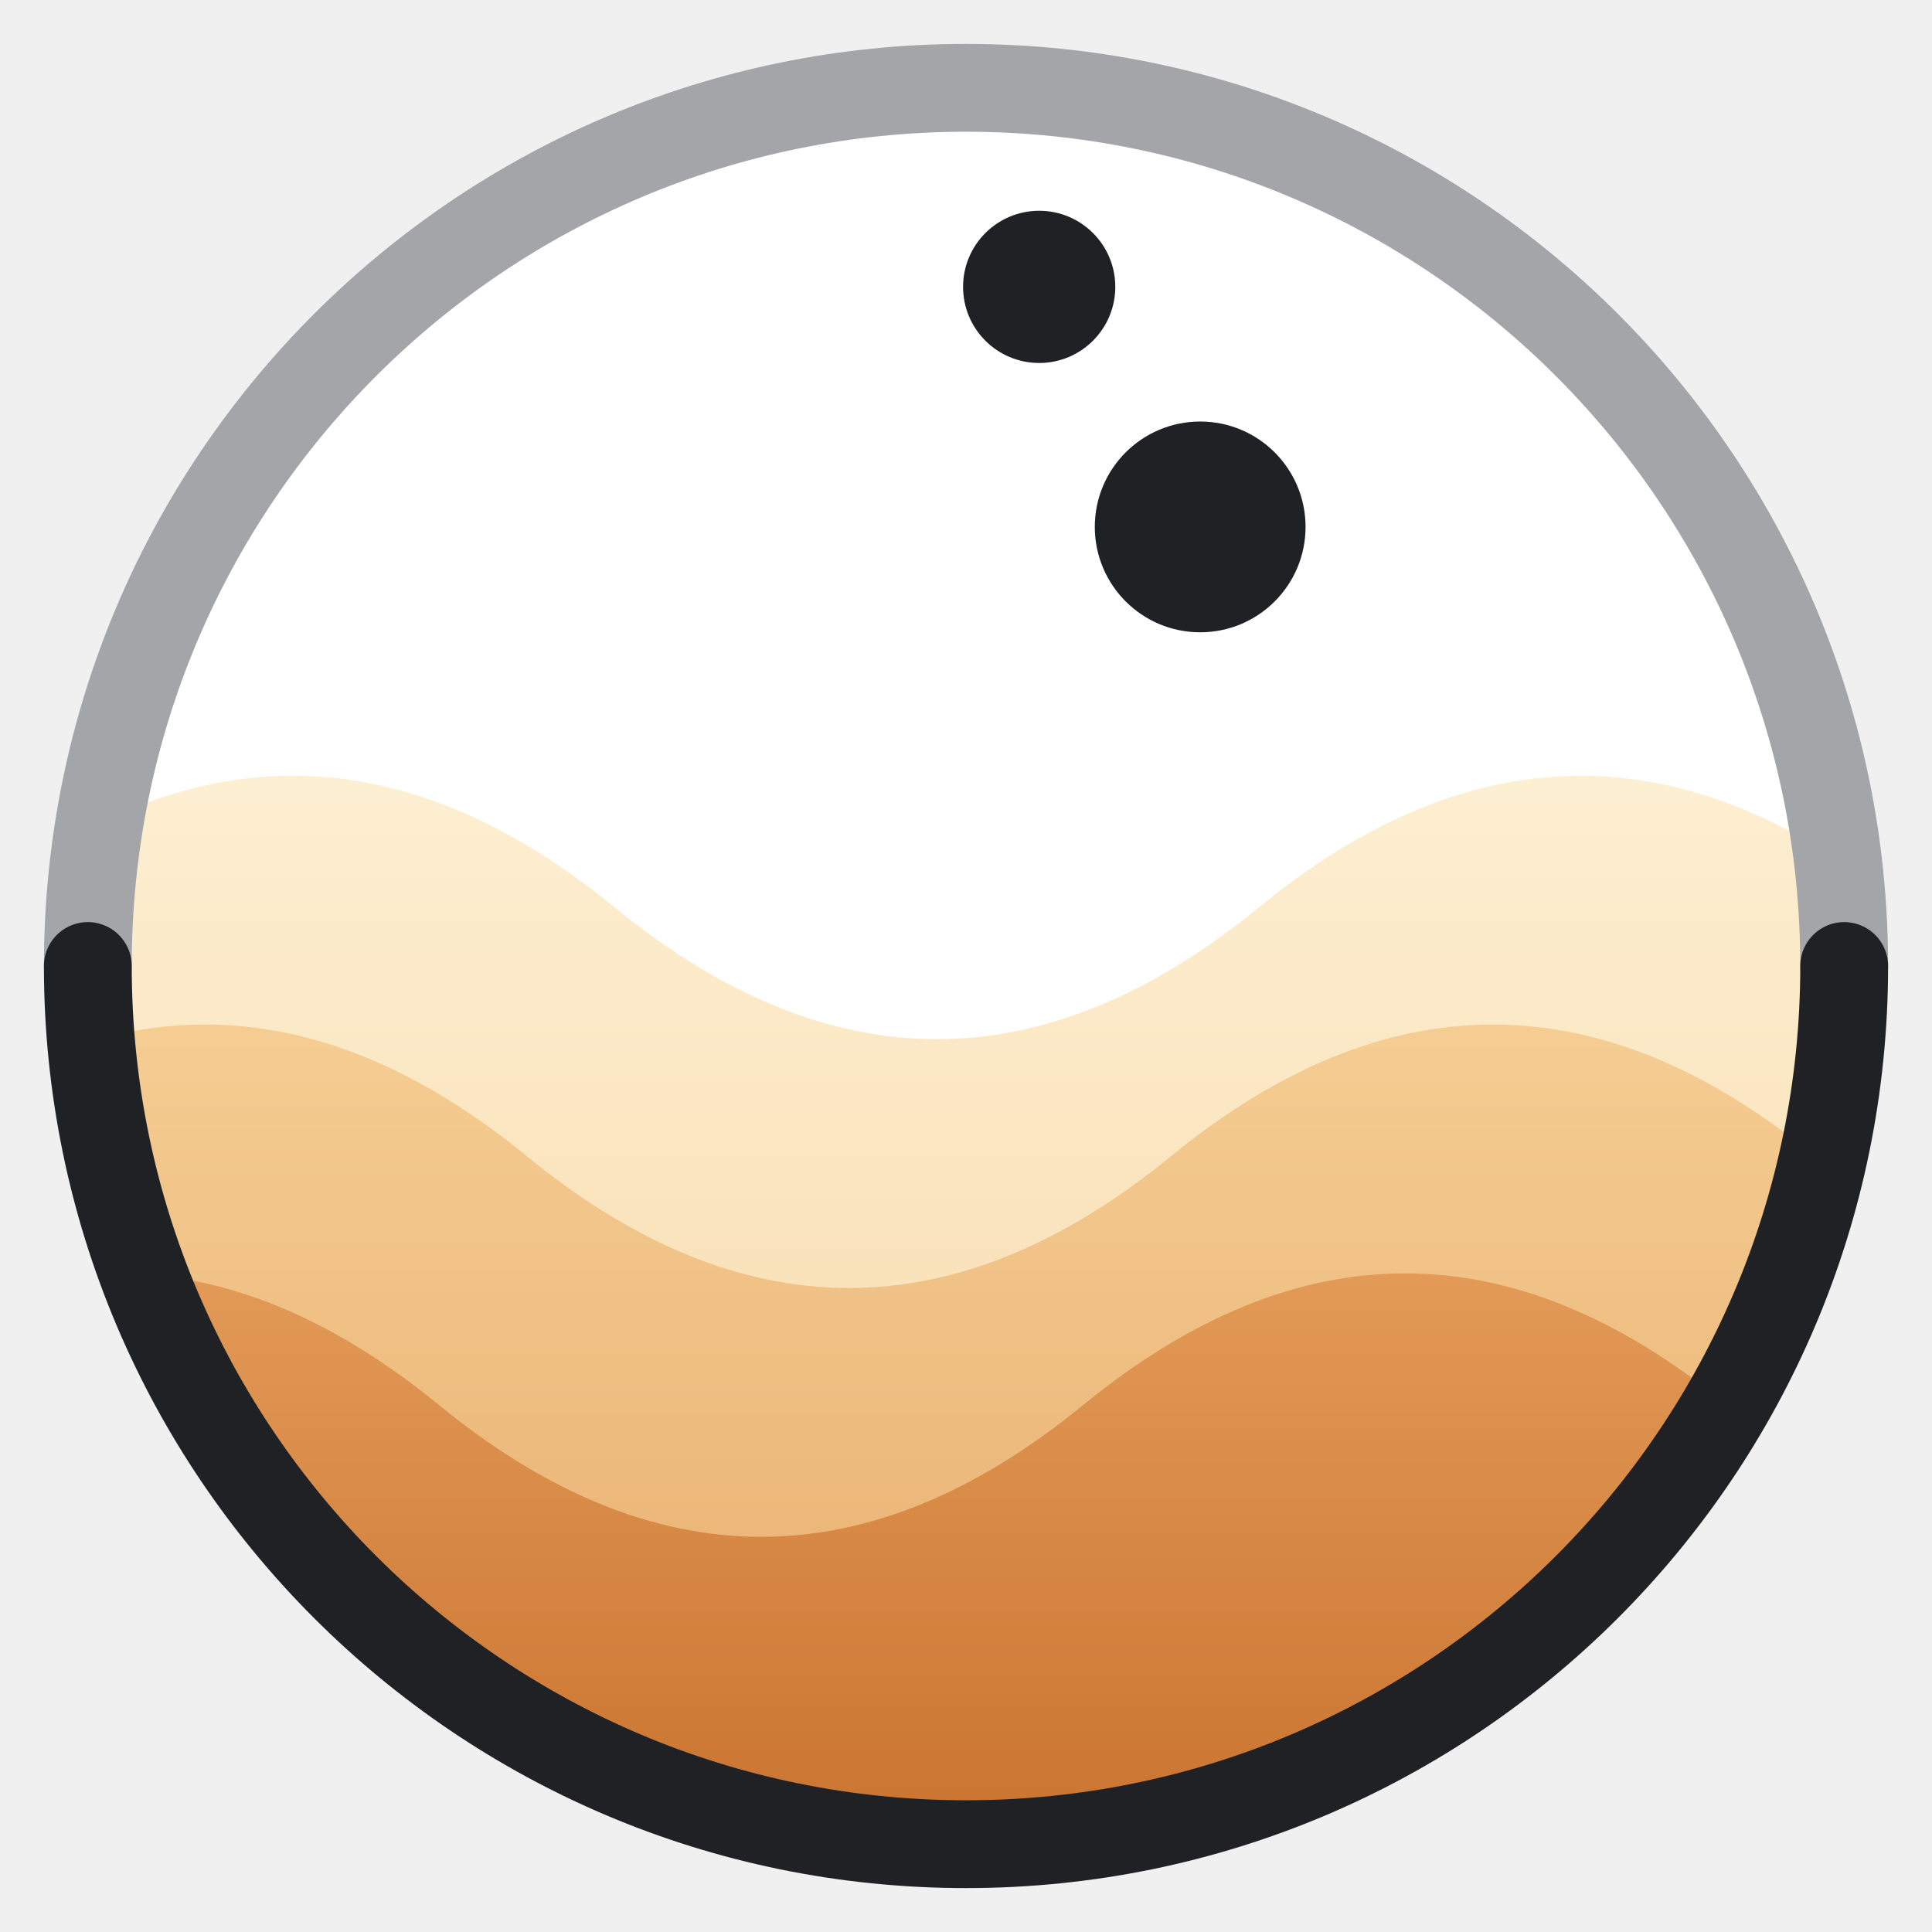
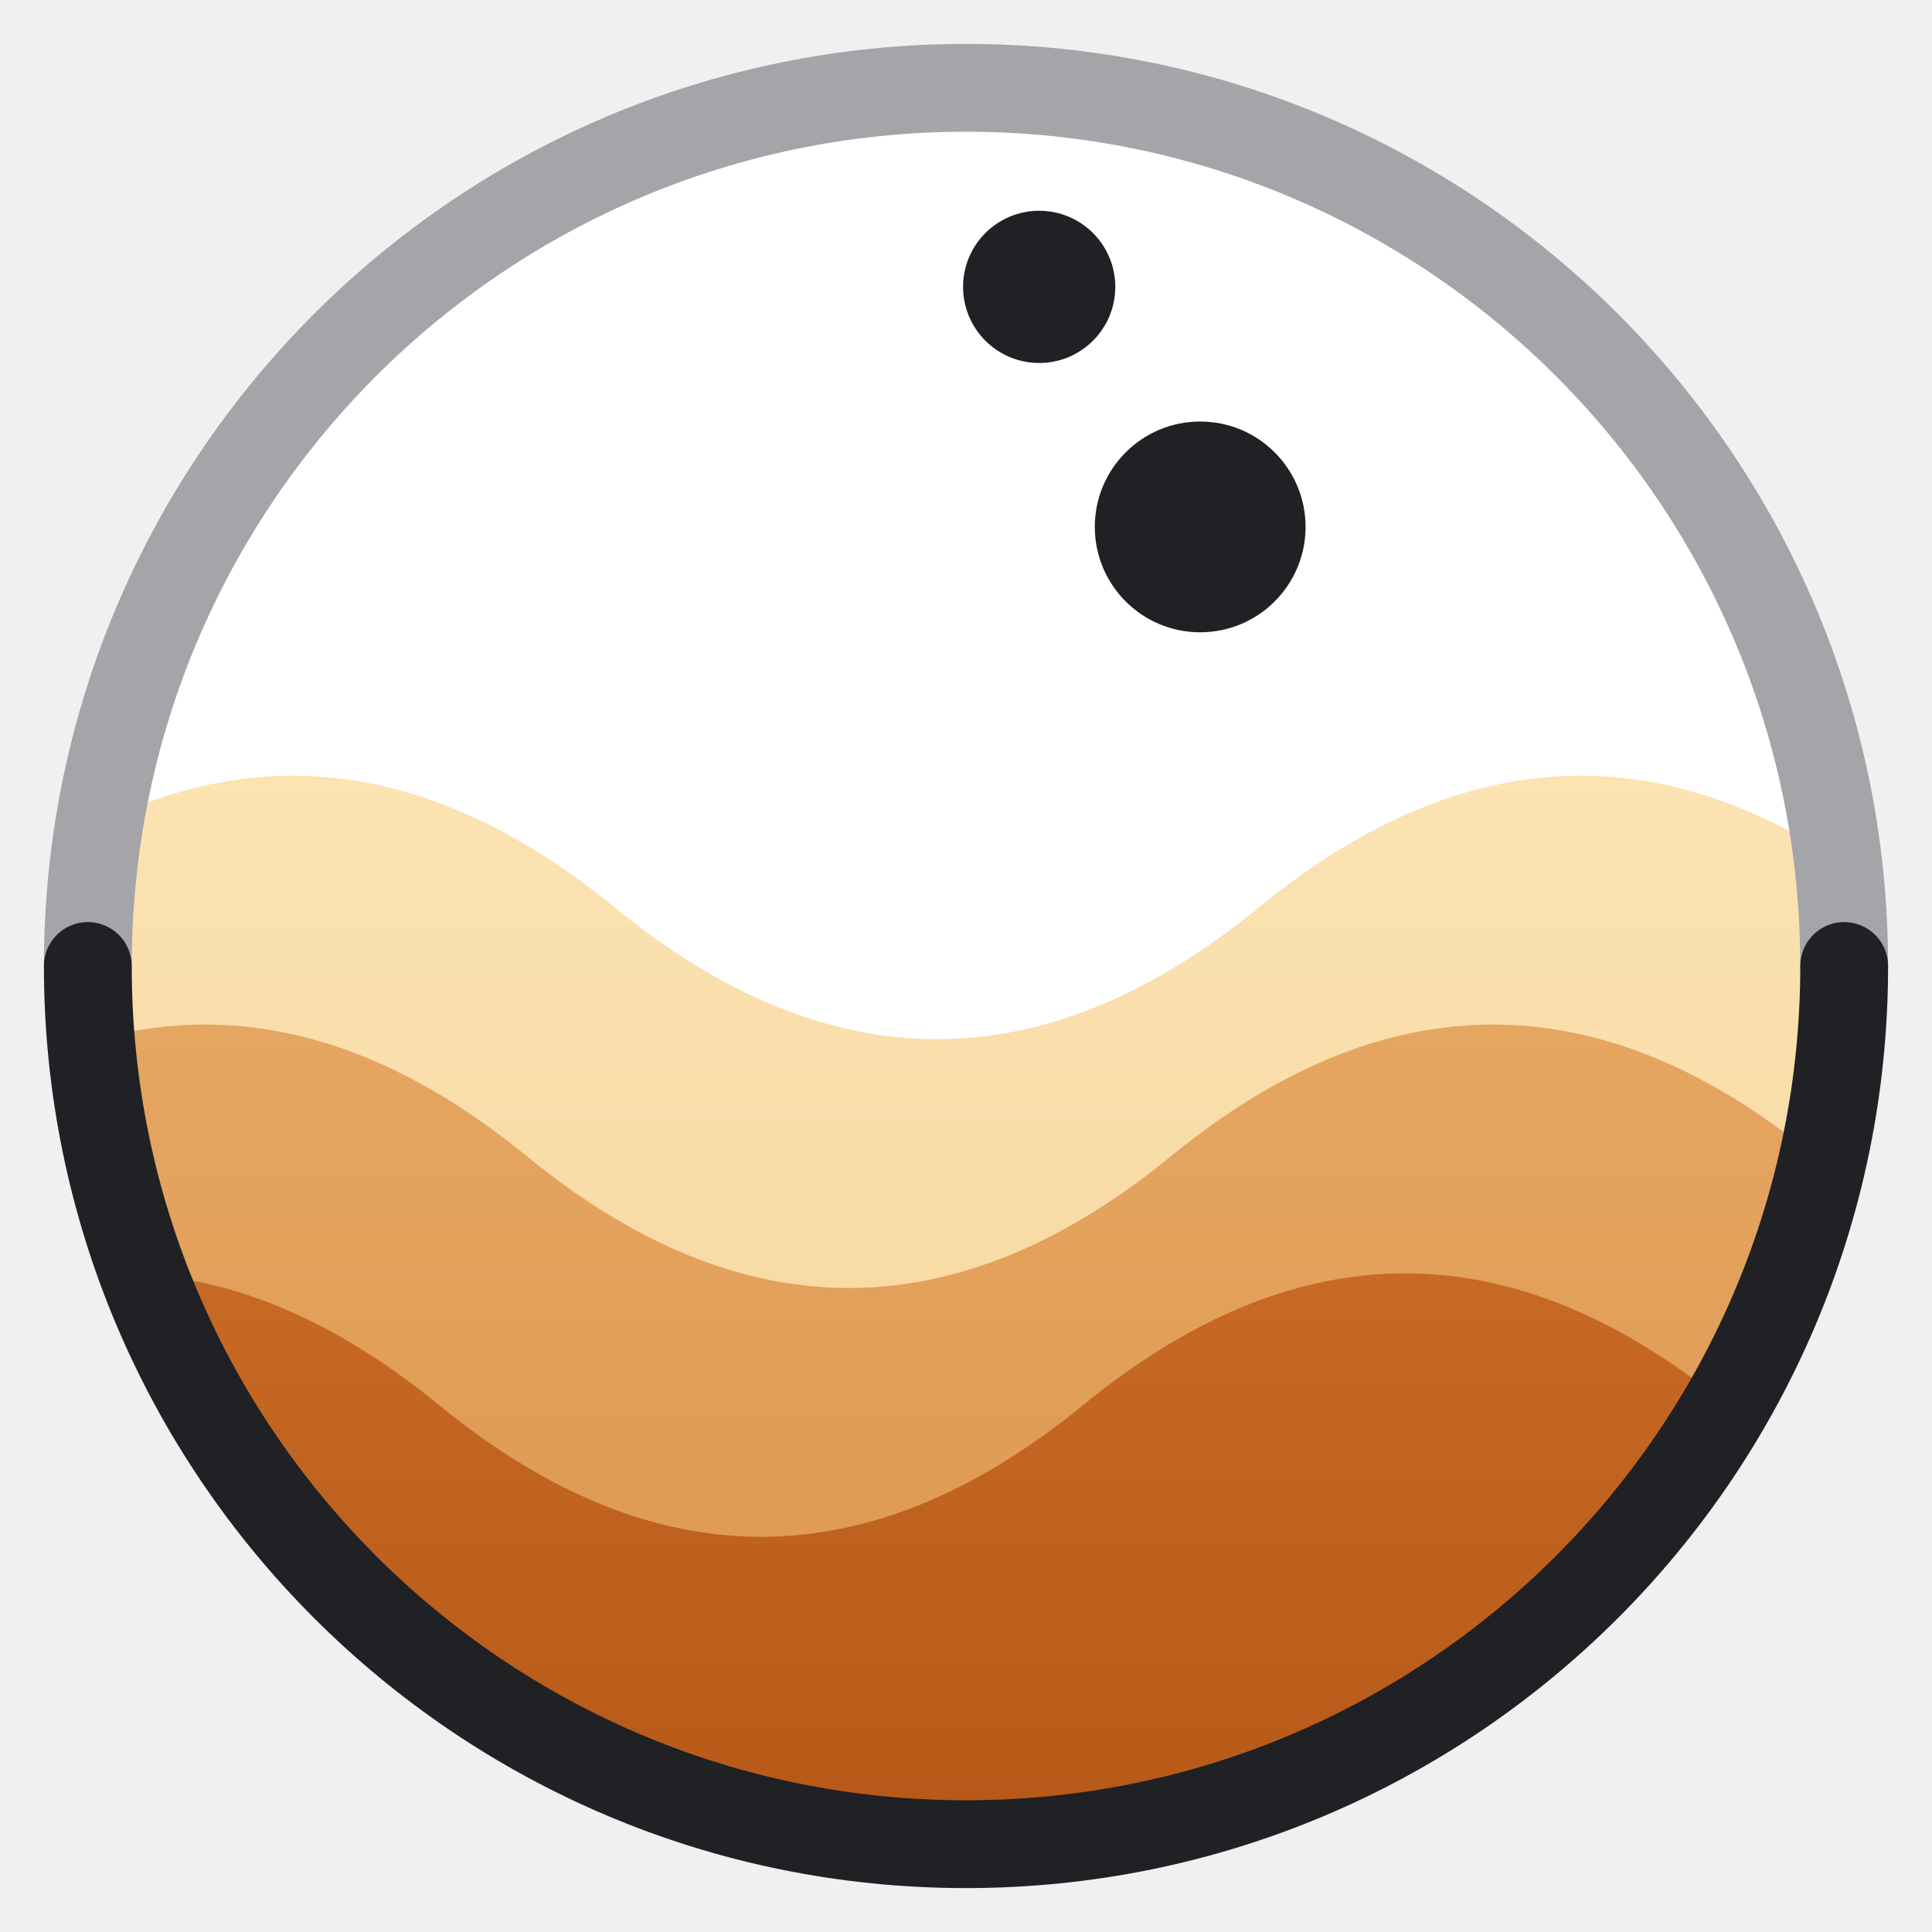
<svg xmlns="http://www.w3.org/2000/svg" width="264" height="264" viewBox="21 21 66 66">
  <defs>
    <linearGradient id="od1" x1="0" y1="0" x2="0" y2="1">
-       <stop offset="0" style="stop-color: #FDEFD2" />
+       <stop offset="0" style="stop-color: #FBE3B2" />
      <stop offset="1" style="stop-color: #F4C98C" />
    </linearGradient>
    <linearGradient id="od2" x1="0" y1="0" x2="0" y2="1">
-       <stop offset="0" style="stop-color: #F5CD93" />
-       <stop offset="1" style="stop-color: #DE9653" />
+       <stop offset="0" style="stop-color: #E5A661" />
+       <stop offset="1" style="stop-color: #D88A45" />
    </linearGradient>
    <linearGradient id="od3" x1="0" y1="0" x2="0" y2="1">
-       <stop offset="0" style="stop-color: #E39A57" />
-       <stop offset="1" style="stop-color: #B4530F" />
+       <stop offset="0" style="stop-color: #C76A25" />
+       <stop offset="1" style="stop-color: #A9490C" />
    </linearGradient>
  </defs>
  <circle cx="54" cy="54" r="30" style="fill: #FFFFFF" />
  <clipPath id="odc">
    <circle cx="54" cy="54" r="29" />
  </clipPath>
  <g clip-path="url(#odc)">
    <path d="M-2 52 Q9 61 20 52 T42 52 T64 52 T86 52 T108 52 T130 52 V100 H-2 Z" style="fill: url(#od1)" />
    <path d="M-5 60.5 Q6 69.5 17 60.5 T39 60.5 T61 60.5 T83 60.5 T105 60.5 T127 60.5 V100 H-5 Z" style="fill: url(#od2)" />
    <path d="M-8 69 Q3 78 14 69 T36 69 T58 69 T80 69 T102 69 T124 69 V100 H-8 Z" style="fill: url(#od3)" />
  </g>
  <path d="M24 54 A30 30 0 1 1 84 54" style="fill: none; stroke: #A3A5A8; stroke-width: 3; stroke-linecap: round" />
  <path d="M24 54 A30 30 0 0 0 84 54" style="fill: none; stroke: #1F2124; stroke-width: 3; stroke-linecap: round" />
  <circle cx="62" cy="39" r="3.6" style="fill: #1F2124" />
  <circle cx="56.5" cy="30.8" r="2.6" style="fill: #1F2124" />
</svg>
